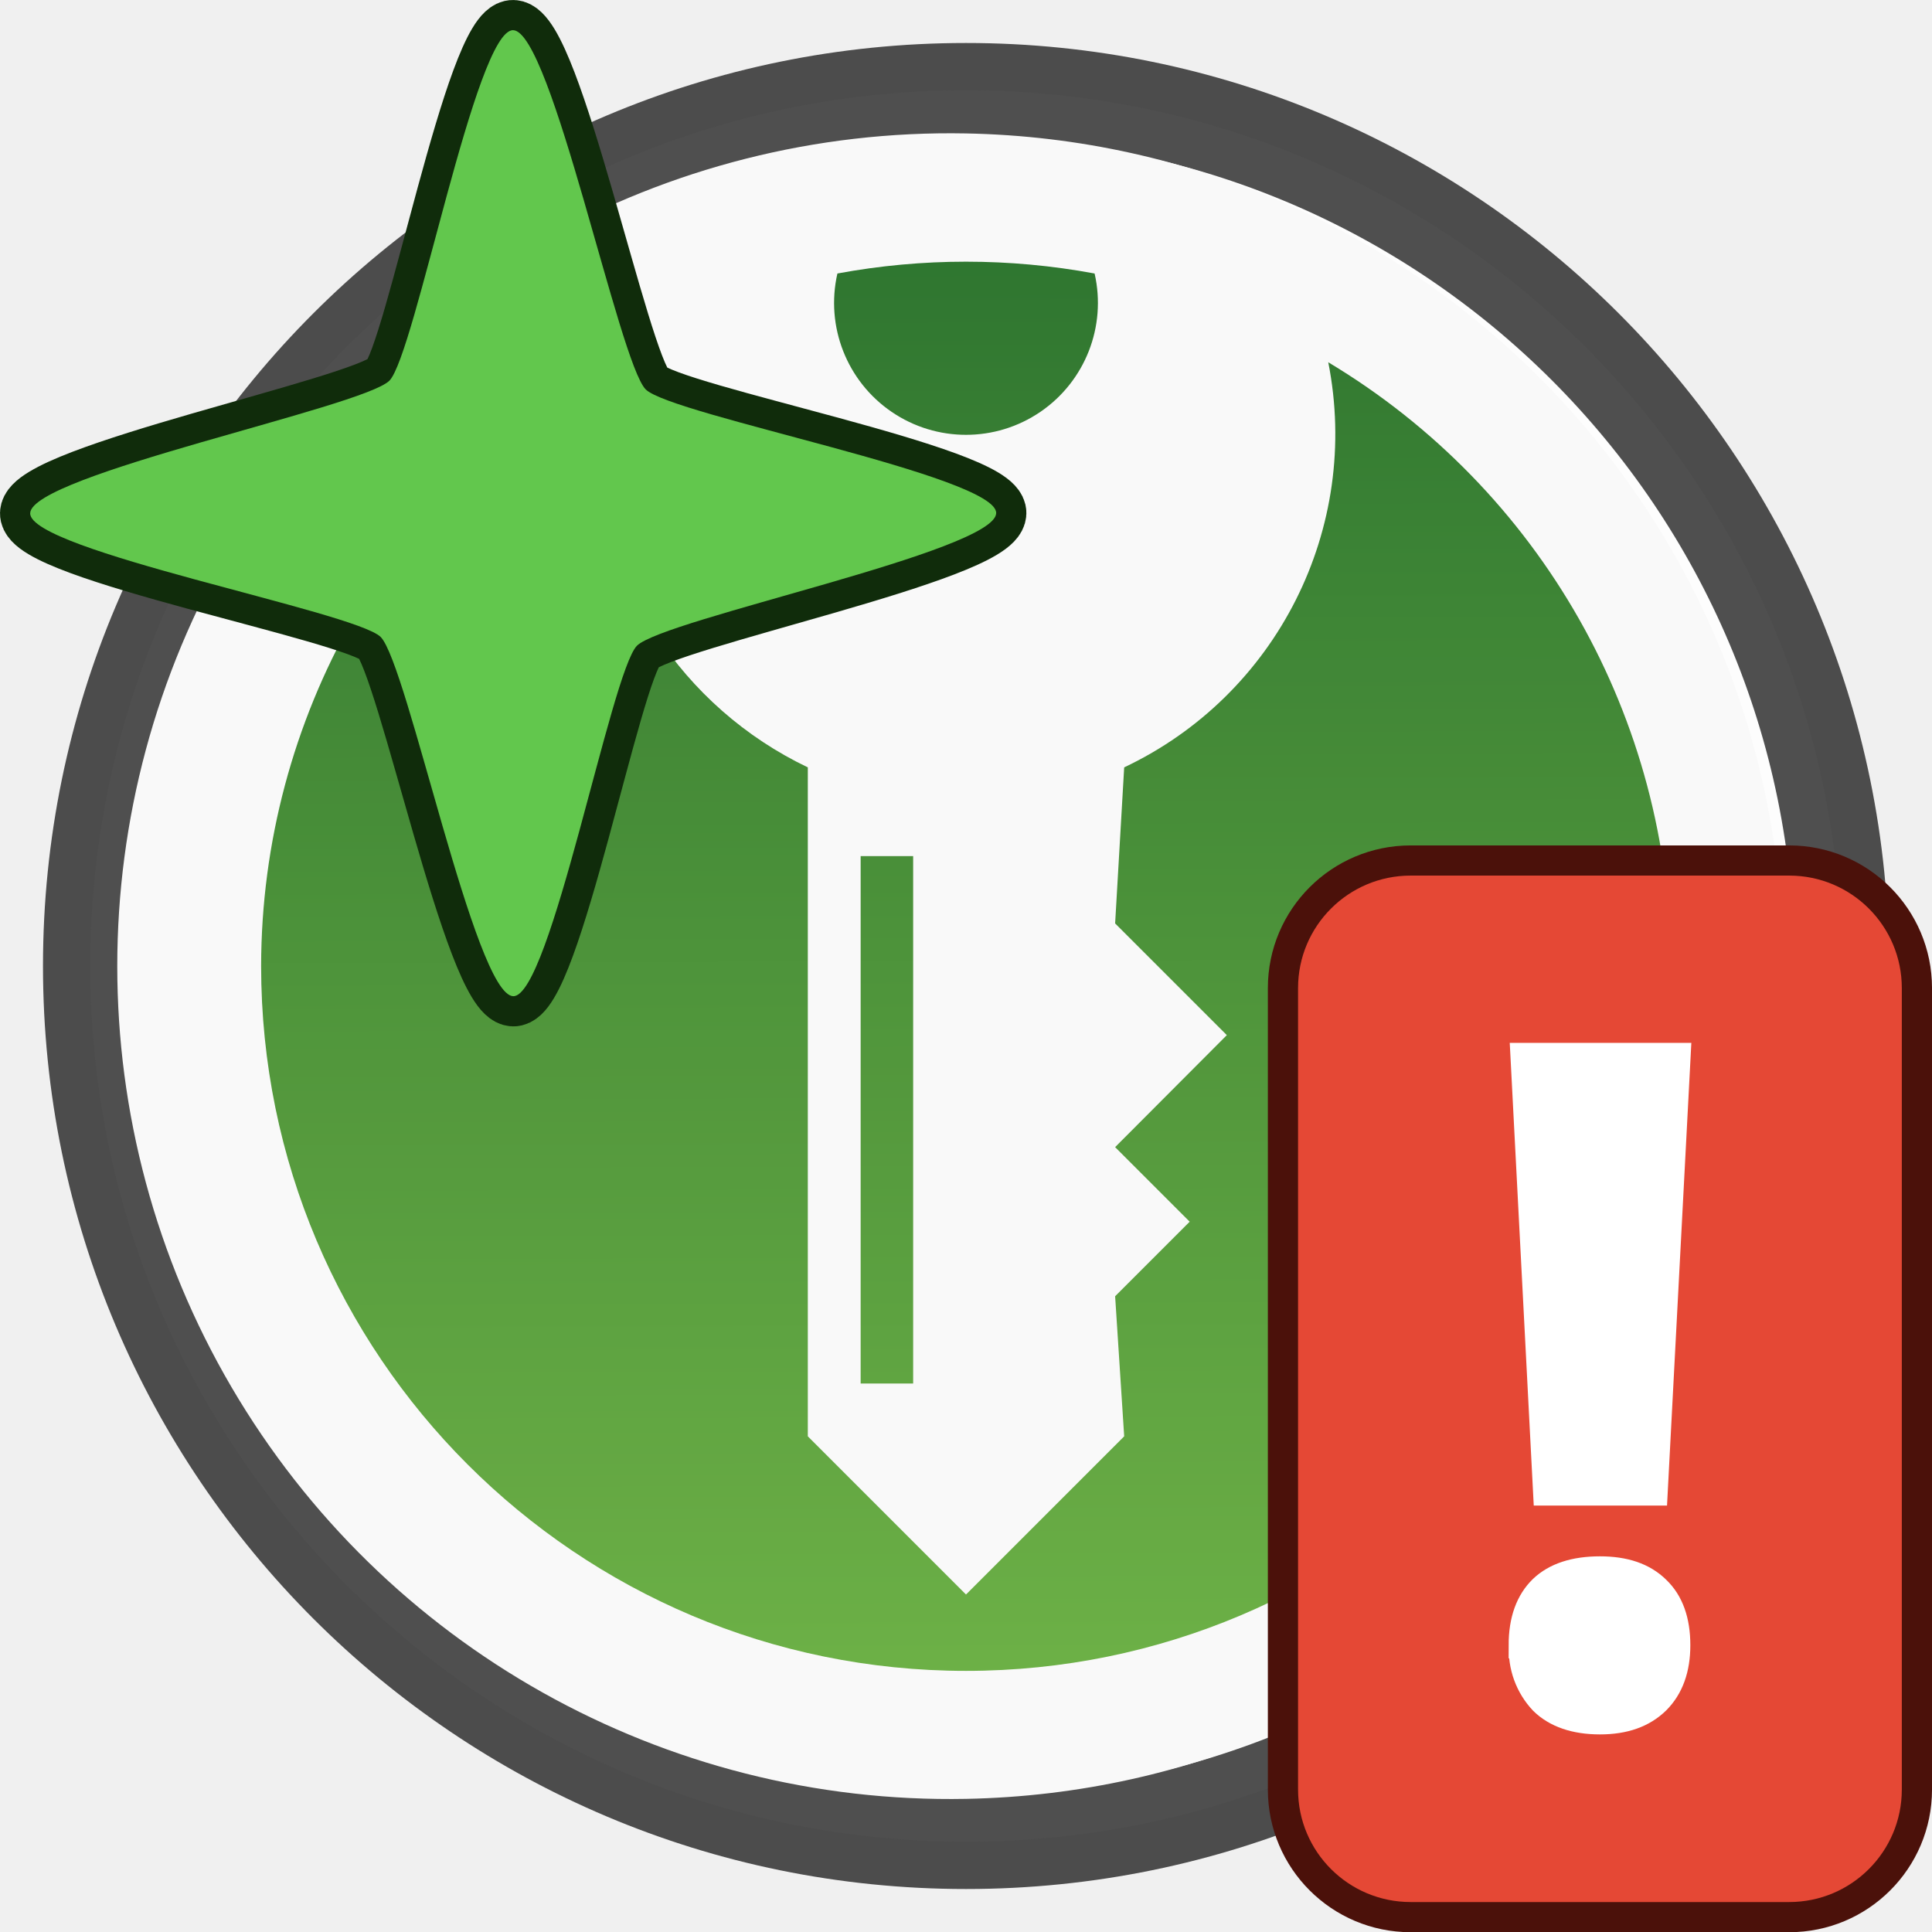
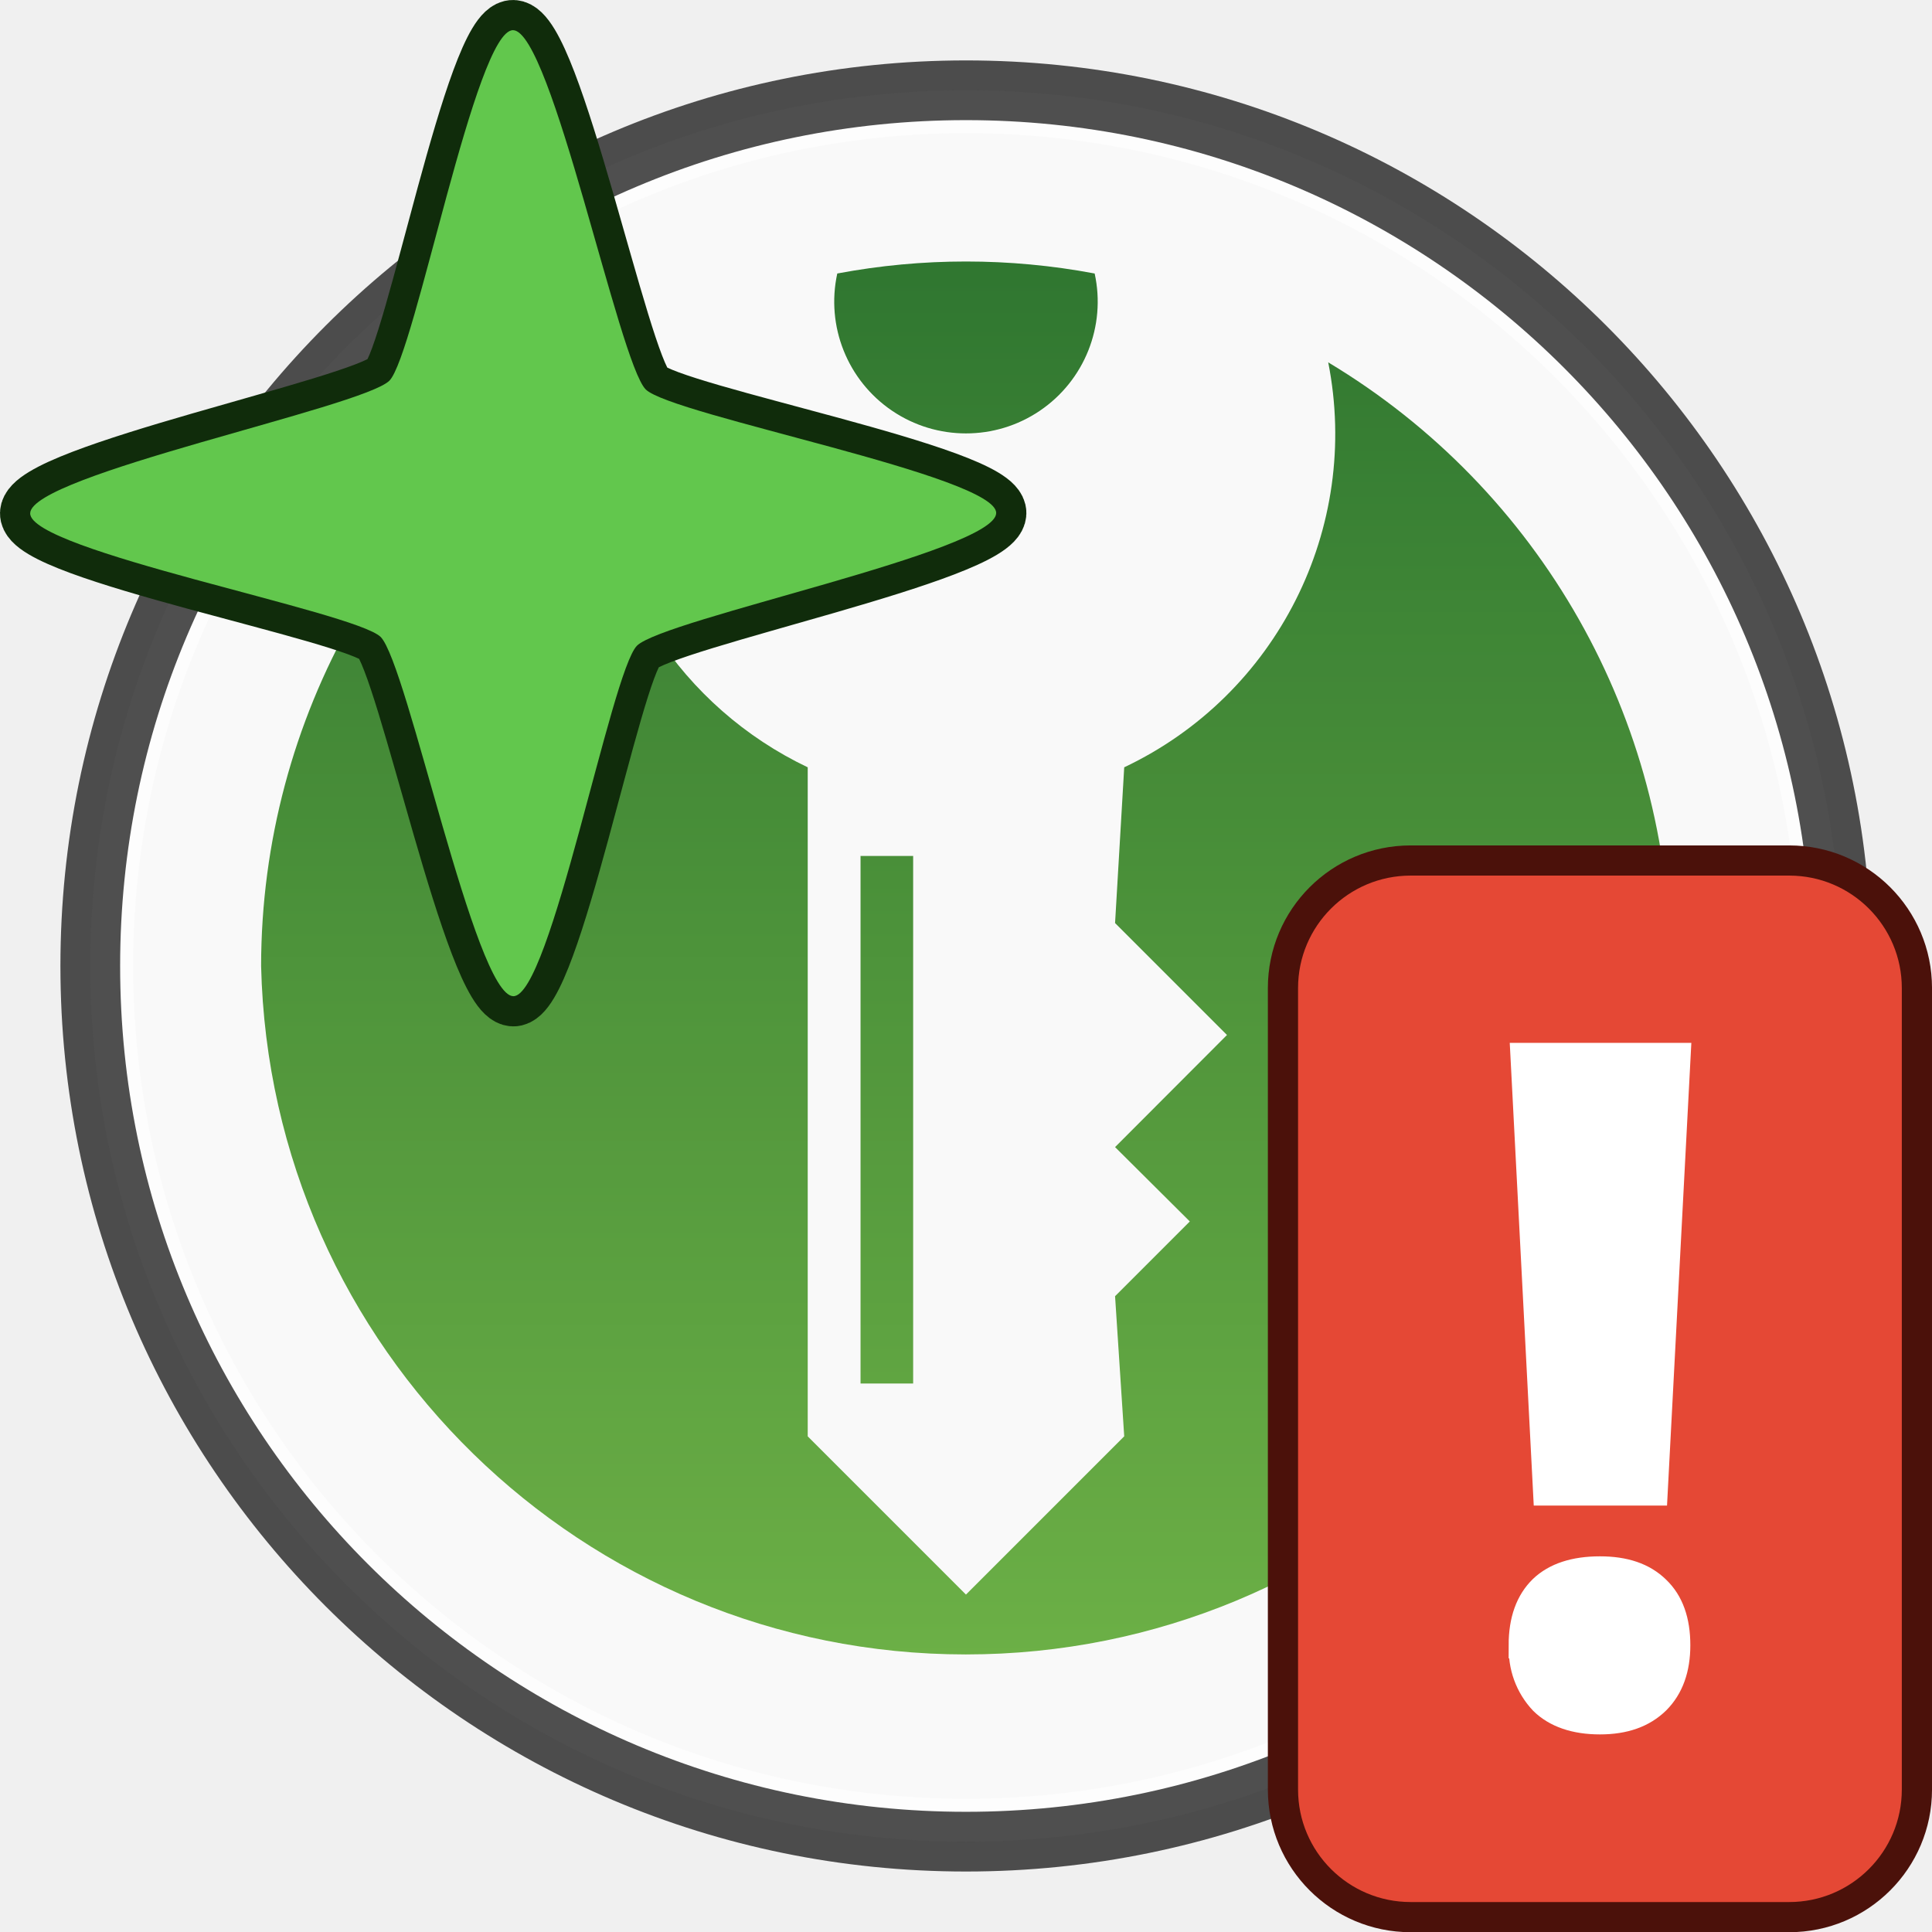
<svg xmlns="http://www.w3.org/2000/svg" xmlns:xlink="http://www.w3.org/1999/xlink" height="64" width="64" viewBox="0 0 64 64" xml:space="preserve">
  <defs>
    <linearGradient id="a">
      <stop offset="0" style="stop-color:#226e23;stop-opacity:1" />
      <stop offset="1" style="stop-color:#63ab3a;stop-opacity:1" />
    </linearGradient>
-     <linearGradient xlink:href="#a" id="b" x1="32.5" y1="8.79" x2="32.65" y2="54.87" gradientUnits="userSpaceOnUse" />
+     <linearGradient xlink:href="#a" id="b" x1="53.24" y1="12.75" x2="53.24" y2="86.36" gradientUnits="userSpaceOnUse" />
  </defs>
-   <g style="display:inline">
-     <circle r="29.01" style="opacity:.871;fill:#fff;fill-opacity:1;fill-rule:evenodd;stroke:#000;stroke-width:3.132;stroke-linecap:round;stroke-linejoin:round;stroke-miterlimit:4;stroke-dasharray:none;stroke-opacity:.784" cx="32" cy="32" />
-     <circle style="opacity:1;fill:none;fill-opacity:1;fill-rule:evenodd;stroke:none;stroke-width:1.5;stroke-linecap:round;stroke-linejoin:round;stroke-miterlimit:4;stroke-dasharray:none;stroke-opacity:1" cx="32" cy="32" r="26.73" />
-     <path style="opacity:1;fill:#f9f9f9;fill-opacity:1;fill-rule:evenodd;stroke:none;stroke-width:1.579;stroke-linecap:round;stroke-linejoin:round;stroke-miterlimit:4;stroke-dasharray:none;stroke-opacity:1" d="M32 4.42a27.59 27.59 0 1 0 0 55.17 27.59 27.59 0 0 0 0-55.17Zm0 4.23c1.43 0 2.86.15 4.26.41a4.37 4.37 0 1 1-8.52 0c1.4-.27 2.83-.4 4.26-.4ZM20 12a12.23 12.23 0 0 0 6.75 13.42v22.16L32 52.82l5.24-5.24-.3-4.64 2.47-2.47L36.94 38l3.7-3.71-3.7-3.7.3-5.17A12.22 12.22 0 0 0 44 12a23.35 23.35 0 0 1 11.35 20 23.35 23.35 0 0 1-46.7 0A23.35 23.35 0 0 1 20 12Zm8.5 16.36h1.75v17.47h-1.74V28.36z" />
-     <path style="opacity:.94;fill:url(#b);fill-opacity:1;fill-rule:nonzero;stroke:none;stroke-width:.505;stroke-linecap:round;stroke-linejoin:round;stroke-miterlimit:4;stroke-dasharray:none;stroke-opacity:1" d="M36.26 9.06a4.37 4.37 0 1 1-8.52 0 23.35 23.35 0 0 1 8.52 0zm-16.5 5.32c0 4.87 2.87 9.07 7 11.04v22.16L32 52.82l5.24-5.24-.3-4.64 2.47-2.47L36.94 38l3.7-3.71-3.7-3.7.3-5.17A12.22 12.22 0 0 0 44 12a23.35 23.35 0 0 1 11.35 20 23.35 23.35 0 0 1-46.7 0A23.35 23.35 0 0 1 20 12a12.4 12.4 0 0 0-.23 2.38zm8.74 13.98h1.75v17.47h-1.74V28.36z" />
+   <g transform="translate(.42 .42) scale(.63158)" style="display:inline">
+     <circle r="45.93" style="opacity:.871;fill:#fff;fill-opacity:1;fill-rule:evenodd;stroke:#000;stroke-width:3.132;stroke-linecap:round;stroke-linejoin:round;stroke-miterlimit:4;stroke-dasharray:none;stroke-opacity:.784" cx="50" cy="50" />
+     <circle style="opacity:1;fill:none;fill-opacity:1;fill-rule:evenodd;stroke:none;stroke-width:1.5;stroke-linecap:round;stroke-linejoin:round;stroke-miterlimit:4;stroke-dasharray:none;stroke-opacity:1" cx="50" cy="50" r="42.32" />
+     <path style="opacity:1;fill:#f9f9f9;fill-opacity:1;fill-rule:evenodd;stroke:none;stroke-width:2.5;stroke-linecap:round;stroke-linejoin:round;stroke-miterlimit:4;stroke-dasharray:none;stroke-opacity:1" d="M50 6.32A43.68 43.68 0 0 0 6.32 50 43.68 43.68 0 0 0 50 93.68 43.68 43.68 0 0 0 93.68 50 43.68 43.68 0 0 0 50 6.32Zm0 6.72c2.26 0 4.52.22 6.75.64a6.92 6.92 0 1 1-13.5 0c2.23-.42 4.49-.64 6.75-.64Zm-19 5.3a19.36 19.36 0 0 0 10.7 21.24v35.09l8.3 8.3 8.3-8.3-.48-7.35 3.92-3.92-3.92-3.9 5.87-5.88-5.87-5.87.48-8.17A19.35 19.35 0 0 0 69 18.34 36.97 36.97 0 0 1 86.95 50a36.97 36.97 0 0 1-73.92 0c.01-12.98 6.83-25 17.97-31.67Zm13.46 25.9h2.77V71.9h-2.76V44.23z" />
+     <path style="opacity:.94;fill:url(#b);fill-opacity:1;fill-rule:nonzero;stroke:none;stroke-width:.8;stroke-linecap:round;stroke-linejoin:round;stroke-miterlimit:4;stroke-dasharray:none;stroke-opacity:1" d="M56.75 13.68a6.91 6.91 0 1 1-13.5 0 36.48 36.48 0 0 1 13.5 0zM30.63 22.1c0 7.72 4.53 14.37 11.07 17.48v35.09l8.3 8.3 8.3-8.3-.48-7.35 3.92-3.92-3.92-3.9 5.87-5.88-5.87-5.87.48-8.17A19.35 19.35 0 0 0 69 18.34 36.97 36.97 0 0 1 86.95 50a36.97 36.97 0 0 1-73.92 0c.01-12.98 6.83-25 17.97-31.67a19.4 19.4 0 0 0-.38 3.77zm13.83 22.13h2.77V71.9h-2.76V44.24z" />
  </g>
-   <g stroke="#0c0c0c" stroke-opacity=".8" style="display:inline;stroke-width:1;stroke:#34220a;stroke-opacity:1">
+   <g stroke="#0c0c0c" stroke-opacity=".8" style="display:inline;stroke:#34220a;stroke-width:1;stroke-opacity:1">
    <g style="display:inline;stroke:#34220a;stroke-width:.846;stroke-opacity:1">
      <path d="M17 33c-1.27-.04-3.5-11-4.39-11.9C11.74 20.25.96 18.24 1 17c.04-1.27 11-3.5 11.9-4.39C13.75 11.74 15.76.96 17 1c1.27.04 3.5 11 4.39 11.9.87.86 11.65 2.87 11.61 4.1-.04 1.27-11 3.5-11.9 4.39-.86.87-2.87 11.65-4.1 11.61z" display="inline" fill="#62c74d" stroke="none" style="display:inline;stroke:#102c0b;stroke-width:2;stroke-dasharray:none;stroke-opacity:1;paint-order:stroke fill markers" />
    </g>
    <g style="display:inline;stroke:#34220a;stroke-width:1;stroke-opacity:1">
      <rect x="39.15" y="22.7" width="20" height="34.04" ry="3.73" display="inline" fill="#e54835" stroke="none" style="display:inline;stroke:#4b110a;stroke-width:2.001;stroke-linecap:round;stroke-linejoin:round;stroke-dasharray:none;stroke-opacity:1;paint-order:stroke fill markers" transform="matrix(1 0 0 .9989 3.85 6.33)" />
      <path d="M54.81 49.44h-3.59l-.75-14.46h5.1zm-4.4 5.06c0-.83.23-1.45.67-1.88.44-.42 1.08-.63 1.92-.63.82 0 1.44.21 1.89.65.45.43.67 1.05.67 1.86 0 .78-.22 1.4-.67 1.85-.46.45-1.08.67-1.89.67-.82 0-1.46-.22-1.9-.65a2.5 2.5 0 0 1-.68-1.87z" display="inline" fill="#fff" stroke="#fff" style="display:inline;stroke:#fff;stroke-width:.869;stroke-opacity:1" />
    </g>
  </g>
</svg>
